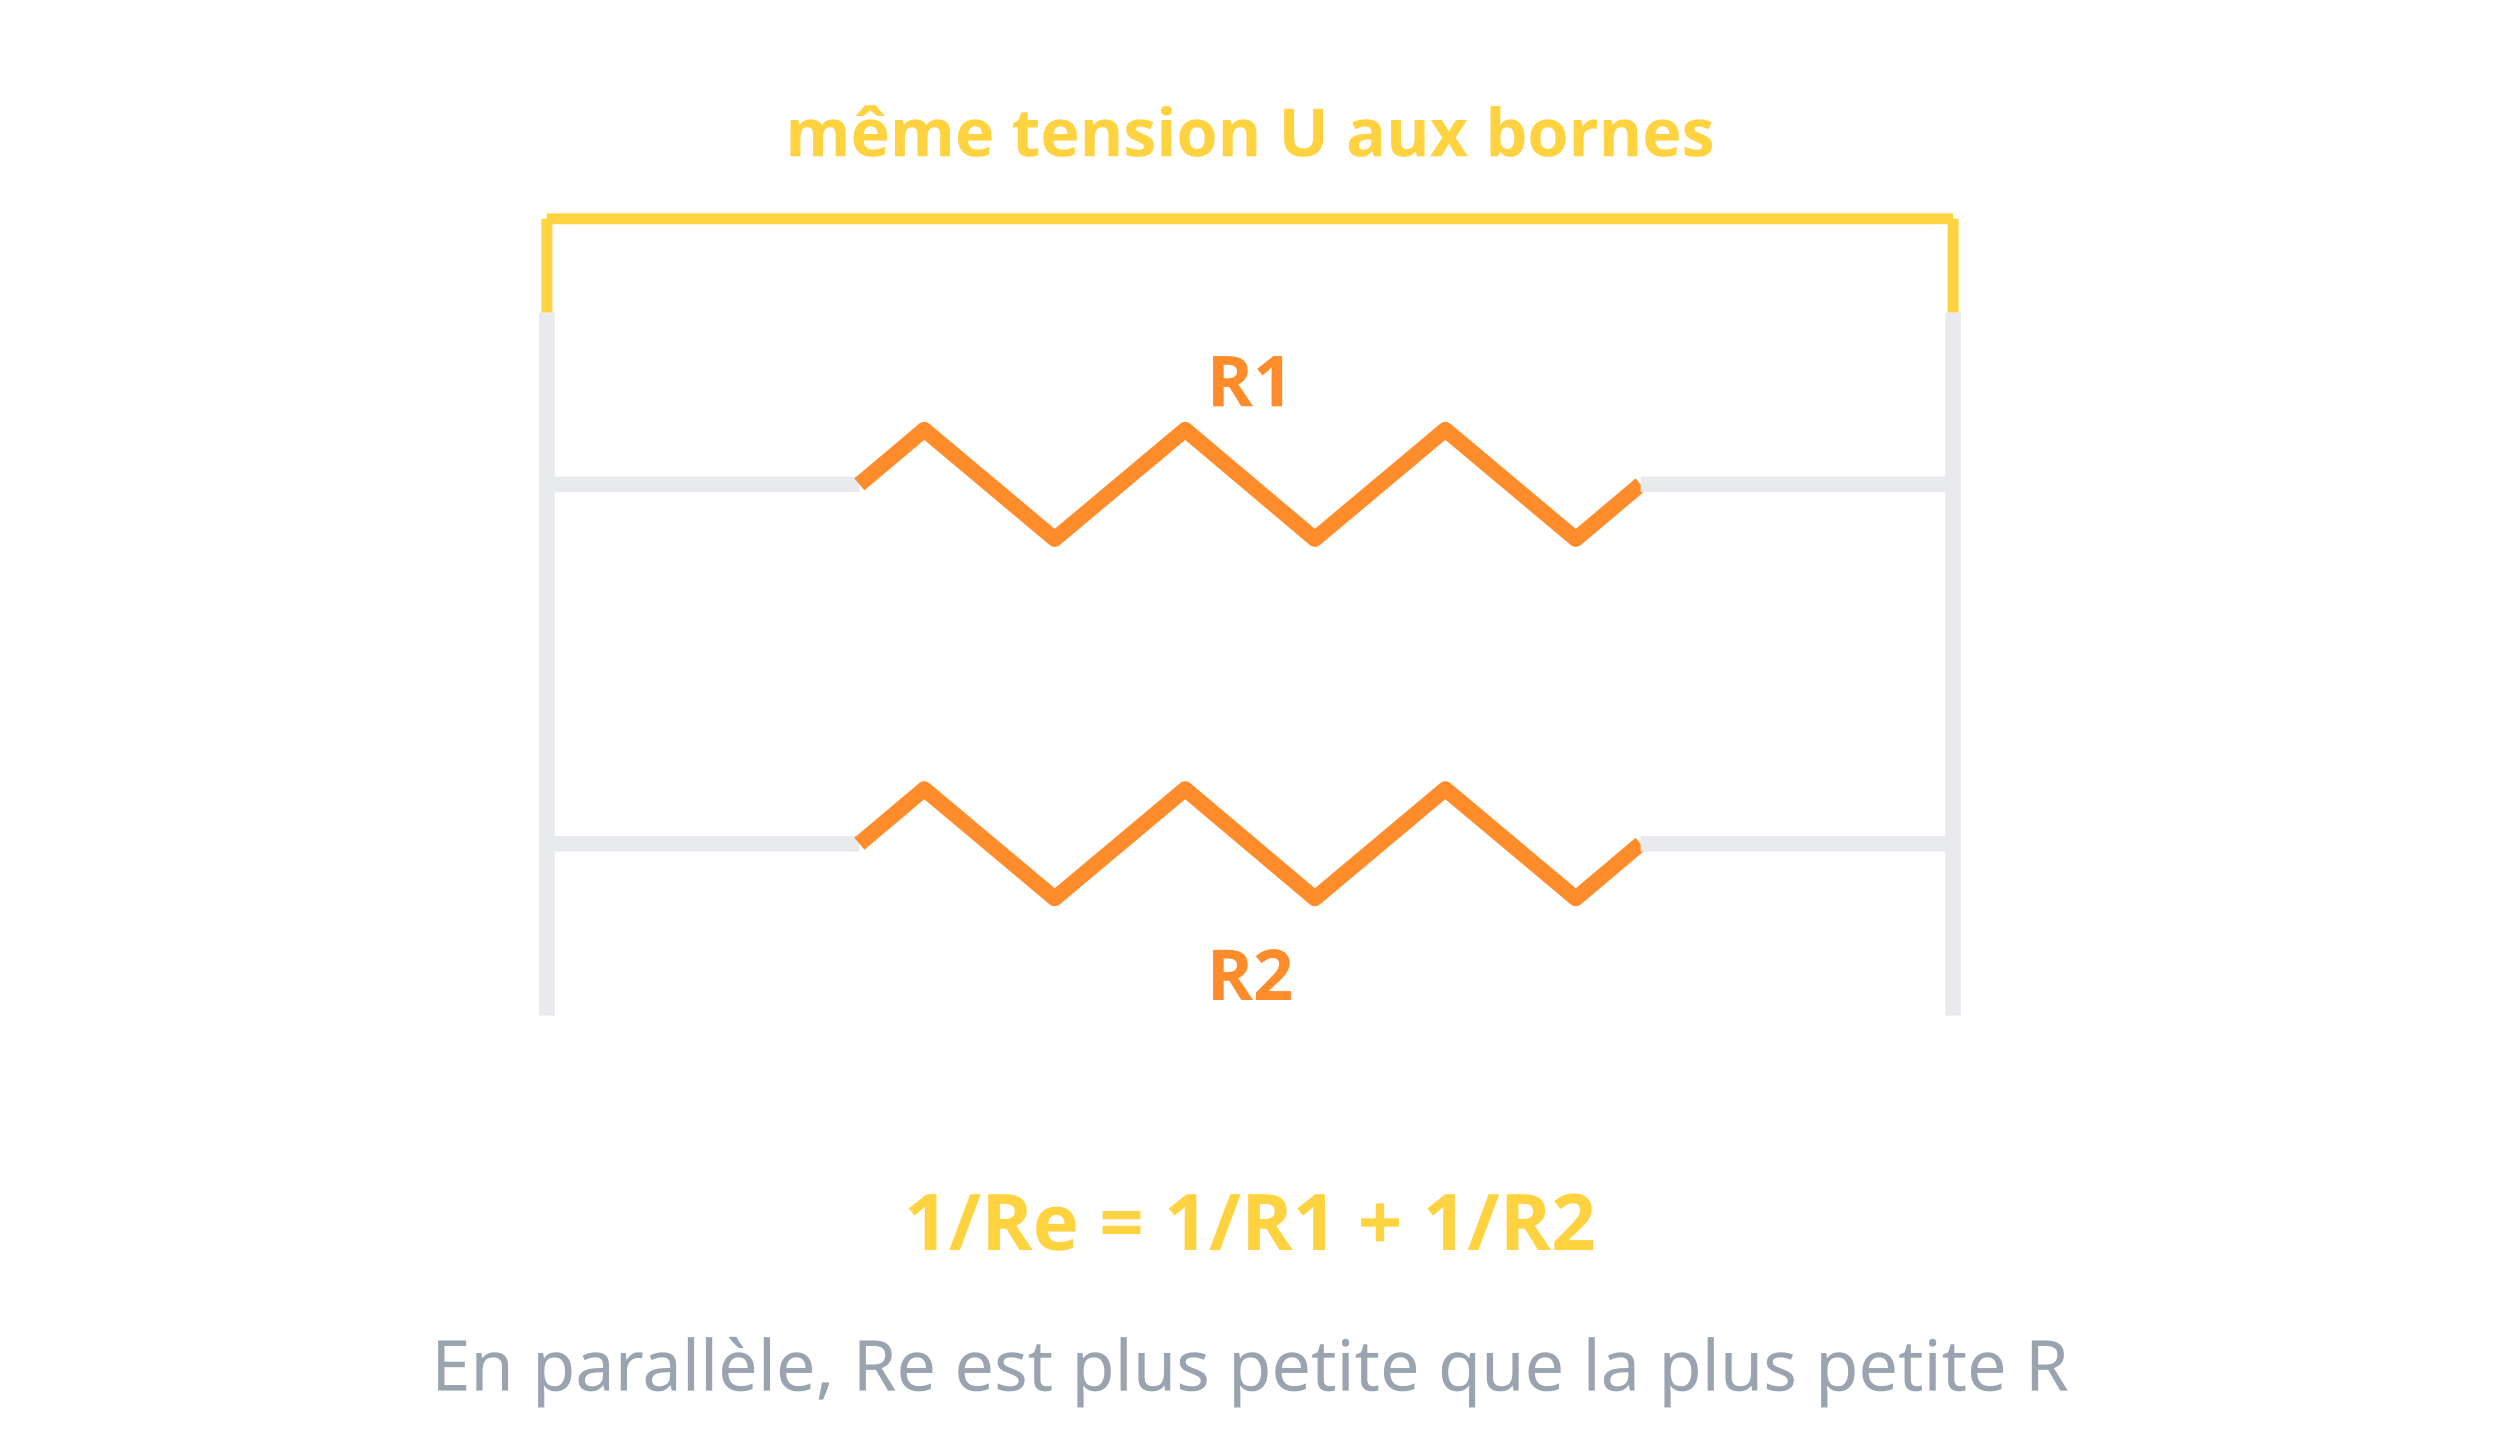
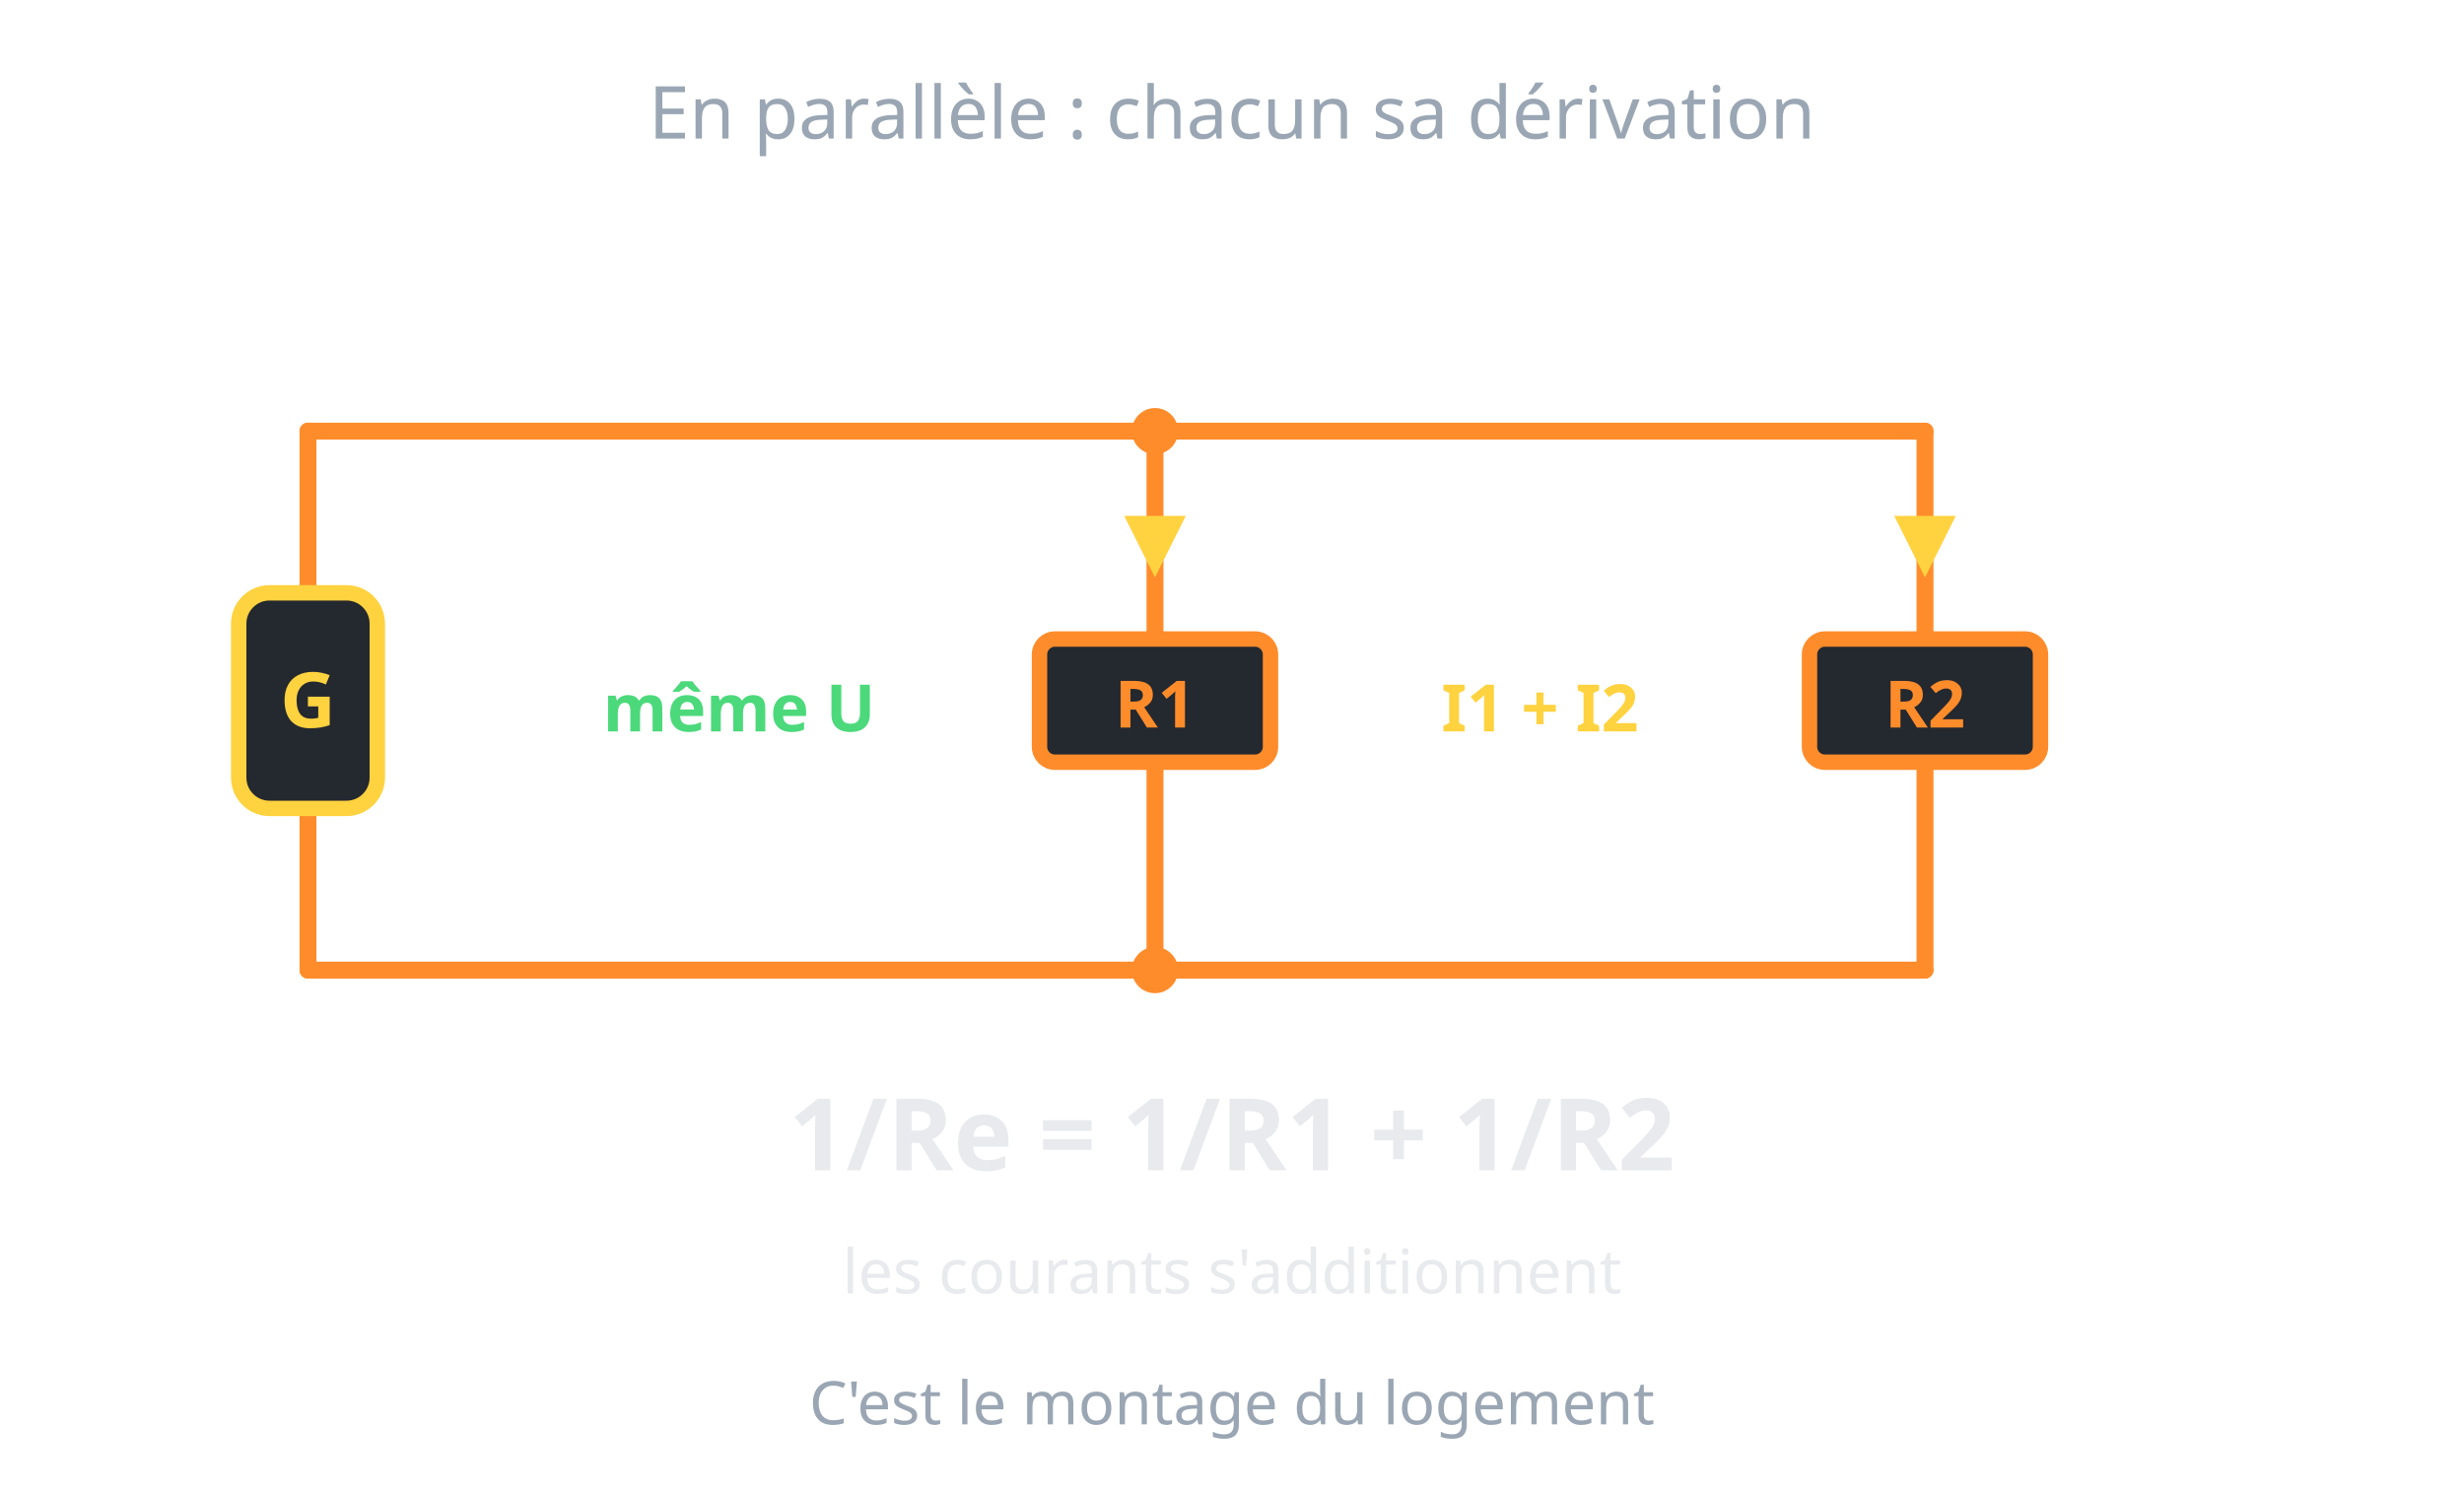
- <svg xmlns="http://www.w3.org/2000/svg" viewBox="0 0 320 185" font-family="'Segoe UI',system-ui,sans-serif">
-   <line x1="70" y1="40" x2="70" y2="130" stroke="#e8eaed" stroke-width="2" />
-   <line x1="250" y1="40" x2="250" y2="130" stroke="#e8eaed" stroke-width="2" />
-   <line x1="70" y1="62" x2="110" y2="62" stroke="#e8eaed" stroke-width="2" />
-   <path d="M110 62 L118.3 55 L135.0 69 L151.7 55 L168.3 69 L185.0 55 L201.7 69 L210 62" fill="none" stroke="#ff8c2b" stroke-width="2" stroke-linejoin="round" />
-   <line x1="210" y1="62" x2="250" y2="62" stroke="#e8eaed" stroke-width="2" />
-   <text x="160" y="52" text-anchor="middle" font-size="9" fill="#ff8c2b" font-weight="bold">R1</text>
-   <line x1="70" y1="108" x2="110" y2="108" stroke="#e8eaed" stroke-width="2" />
-   <path d="M110 108 L118.3 101 L135.0 115 L151.7 101 L168.3 115 L185.0 101 L201.7 115 L210 108" fill="none" stroke="#ff8c2b" stroke-width="2" stroke-linejoin="round" />
-   <line x1="210" y1="108" x2="250" y2="108" stroke="#e8eaed" stroke-width="2" />
-   <text x="160" y="128" text-anchor="middle" font-size="9" fill="#ff8c2b" font-weight="bold">R2</text>
-   <line x1="70" y1="40" x2="70" y2="28" stroke="#ffd23f" stroke-width="1.4" />
-   <line x1="250" y1="40" x2="250" y2="28" stroke="#ffd23f" stroke-width="1.4" />
-   <line x1="70" y1="28" x2="250" y2="28" stroke="#ffd23f" stroke-width="1.4" />
-   <text x="160" y="20" text-anchor="middle" font-size="8.5" fill="#ffd23f" font-weight="bold">même tension U aux bornes</text>
-   <text x="160" y="160" text-anchor="middle" font-size="10" fill="#ffd23f" font-weight="bold">1/Re = 1/R1 + 1/R2</text>
-   <text x="160" y="178" text-anchor="middle" font-size="9" fill="#9aa3b0">En parallèle, Re est plus petite que la plus petite R</text>
+ <svg xmlns="http://www.w3.org/2000/svg" viewBox="0 0 320 194" font-family="'Segoe UI',system-ui,sans-serif" role="img" aria-label="Montage en parallèle : chaque récepteur a sa dérivation entre les deux mêmes points, la même tension pour tous, les courants s'additionnent, 1/Re = 1/R1 + 1/R2">
+   <text x="160" y="18" text-anchor="middle" font-size="9.5" fill="#9aa6b3" font-weight="normal">En parallèle : chacun sa dérivation</text>
+   <polyline points="40,56 250,56" fill="none" stroke="#ff8c2b" stroke-width="2.2" stroke-linecap="round" stroke-linejoin="round" />
+   <polyline points="40,126 250,126" fill="none" stroke="#ff8c2b" stroke-width="2.2" stroke-linecap="round" stroke-linejoin="round" />
+   <polyline points="40,56 40,126" fill="none" stroke="#ff8c2b" stroke-width="2.2" stroke-linecap="round" stroke-linejoin="round" />
+   <rect x="31" y="77" width="18" height="28" rx="4" fill="#24282f" stroke="#ffd23f" stroke-width="2" />
+   <text x="40" y="94.5" text-anchor="middle" font-size="10" fill="#ffd23f" font-weight="bold">G</text>
+   <polyline points="150,56 150,126" fill="none" stroke="#ff8c2b" stroke-width="2.2" stroke-linecap="round" stroke-linejoin="round" />
+   <rect x="135.0" y="83" width="30" height="16" rx="2" fill="#24282f" stroke="#ff8c2b" stroke-width="2" />
+   <text x="150" y="94.5" text-anchor="middle" font-size="8.5" fill="#ff8c2b" font-weight="bold">R1</text>
+   <polygon points="150,75 146,67 154,67" fill="#ffd23f" />
+   <polyline points="250,56 250,126" fill="none" stroke="#ff8c2b" stroke-width="2.2" stroke-linecap="round" stroke-linejoin="round" />
+   <rect x="235.0" y="83" width="30" height="16" rx="2" fill="#24282f" stroke="#ff8c2b" stroke-width="2" />
+   <text x="250" y="94.5" text-anchor="middle" font-size="8.5" fill="#ff8c2b" font-weight="bold">R2</text>
+   <polygon points="250,75 246,67 254,67" fill="#ffd23f" />
+   <circle cx="150" cy="56" r="3" fill="#ff8c2b" />
+   <circle cx="150" cy="126" r="3" fill="#ff8c2b" />
+   <text x="96" y="95" text-anchor="middle" font-size="8.5" fill="#4cd97b" font-weight="bold">même U</text>
+   <text x="200" y="95" text-anchor="middle" font-size="8.5" fill="#ffd23f" font-weight="bold">I1 + I2</text>
+   <text x="160" y="152" text-anchor="middle" font-size="13" fill="#e8eaed" font-weight="bold">1/Re = 1/R1 + 1/R2</text>
+   <text x="160" y="168" text-anchor="middle" font-size="8" fill="#e8eaed" font-weight="normal">les courants s'additionnent</text>
+   <text x="160" y="185" text-anchor="middle" font-size="7.8" fill="#9aa6b3" font-weight="normal">C'est le montage du logement</text>
</svg>
